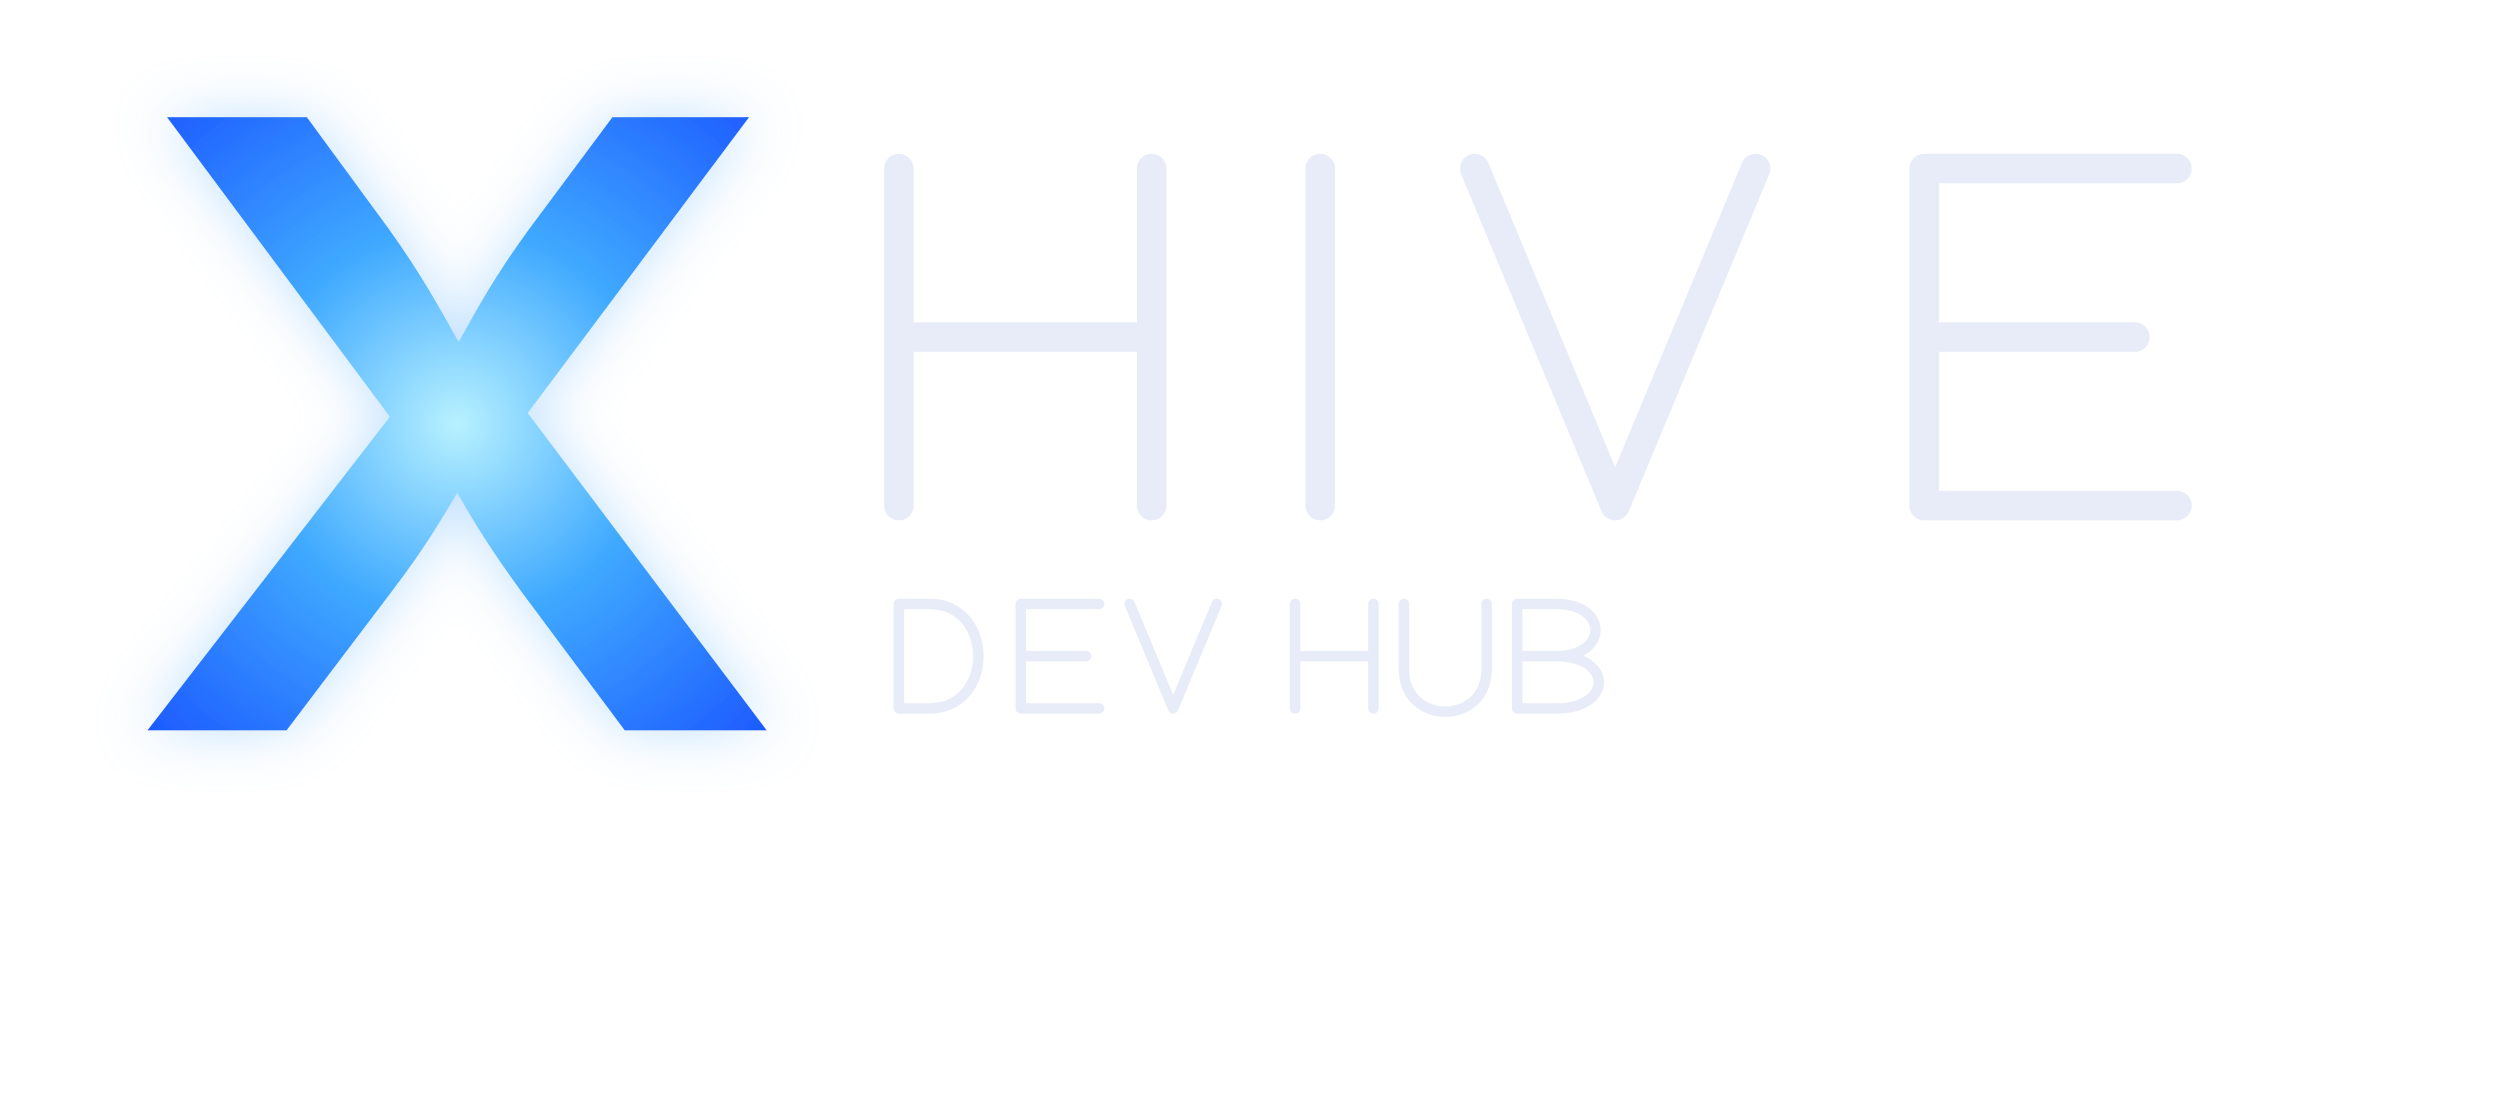
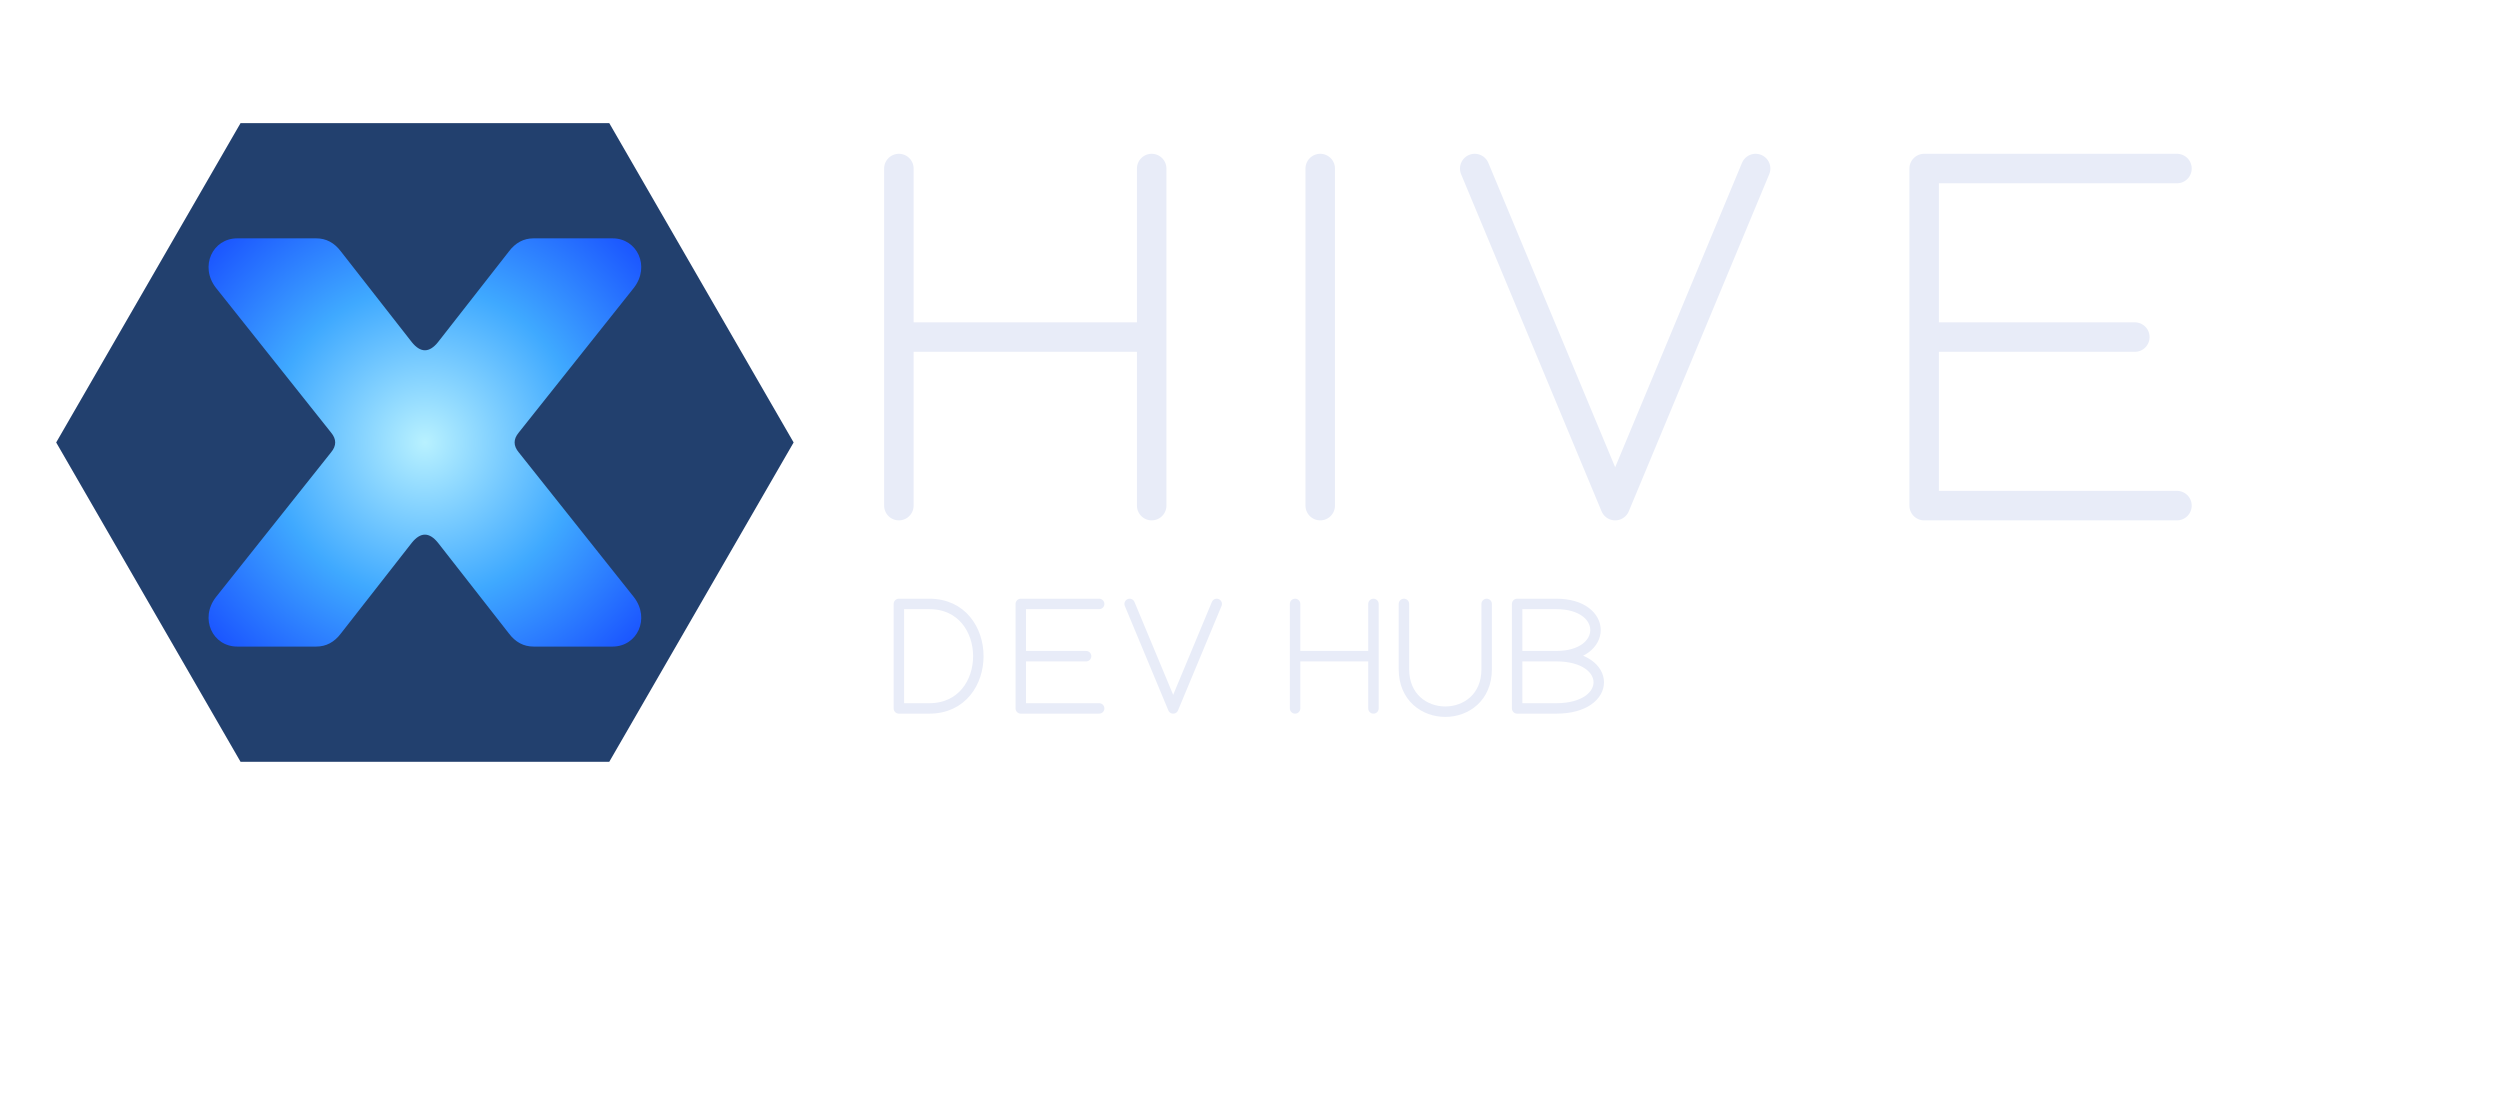
<svg xmlns="http://www.w3.org/2000/svg" viewBox="0 0 178 78" fill="none" role="img" aria-label="xDev Hive — Dev Hub">
  <defs>
-     <radialGradient id="x-gradient-ai-optimal" cx="50%" cy="50%" r="80%">
-       <stop offset="0%" stop-color="#B8F1FF" />
-       <stop offset="40%" stop-color="#3FA9FF" />
-       <stop offset="90%" stop-color="#1C58FF" />
+     <radialGradient id="x-mark-dark" gradientUnits="userSpaceOnUse" cx="512" cy="512" r="344">
+       <stop offset="0" stop-color="#B8F1FF" />
+       <stop offset="0.55" stop-color="#3FA9FF" />
+       <stop offset="1" stop-color="#1C58FF" />
    </radialGradient>
-     <filter id="x-soft-glow" x="-50%" y="-50%" width="200%" height="200%">
-       <feDropShadow dx="0" dy="0" stdDeviation="2" flood-color="#66B2FF" flood-opacity="0.4" />
-     </filter>
  </defs>
-   <text x="8" y="52" transform="scale(1.1,1)" font-family="Space Grotesk, Inter, sans-serif" font-weight="600" font-size="60" fill="url(#x-gradient-ai-optimal)" filter="url(#x-soft-glow)">X</text>
+   <g transform="translate(0.25 1.5) scale(0.0586)">
+     <path fill="#22406E" d="M64 512 288 124H736L960 512 736 900H288Z" />
+     <path fill="url(#x-mark-dark)" d="M284 264H380Q398 264 410 280L496 390Q512 410 528 390L614 280Q626 264 644 264H740C770 264 786 298 766 324L626 500Q616 512 626 524L766 700C786 726 770 760 740 760H644Q626 760 614 744L528 634Q512 614 496 634L410 744Q398 760 380 760H284C254 760 238 726 258 700L398 524Q408 512 398 500L258 324C238 298 254 264 284 264Z" />
+   </g>
  <g stroke="#E8ECF8" stroke-width="2.1" stroke-linecap="round" stroke-linejoin="round">
    <path d="M0 0V24M18 0V24M0 12H18" transform="translate(64 12)" />
    <path d="M0 0V24" transform="translate(94 12)" />
    <path d="M0 0L10 24L20 0" transform="translate(105 12)" />
    <path d="M18 0H0V24H18M0 12H15" transform="translate(137 12)" />
  </g>
  <g stroke="#E8ECF8" stroke-width="2.4" stroke-linecap="round" stroke-linejoin="round">
    <path d="M0 0V24H7C22 24 22 0 7 0Z" transform="translate(64 43) scale(.31)" />
    <path d="M18 0H0V24H18M0 12H15" transform="translate(72.68 43) scale(.31)" />
    <path d="M0 0L10 24L20 0" transform="translate(80.43 43) scale(.31)" />
    <path d="M0 0V24M18 0V24M0 12H18" transform="translate(92.21 43) scale(.31)" />
    <path d="M0 0V15C0 28 19 28 19 15V0" transform="translate(99.96 43) scale(.31)" />
    <path d="M0 0V24H9C22 24 22 12 9 12H0M0 0H9C21 0 21 12 9 12" transform="translate(108.02 43) scale(.31)" />
  </g>
</svg>
